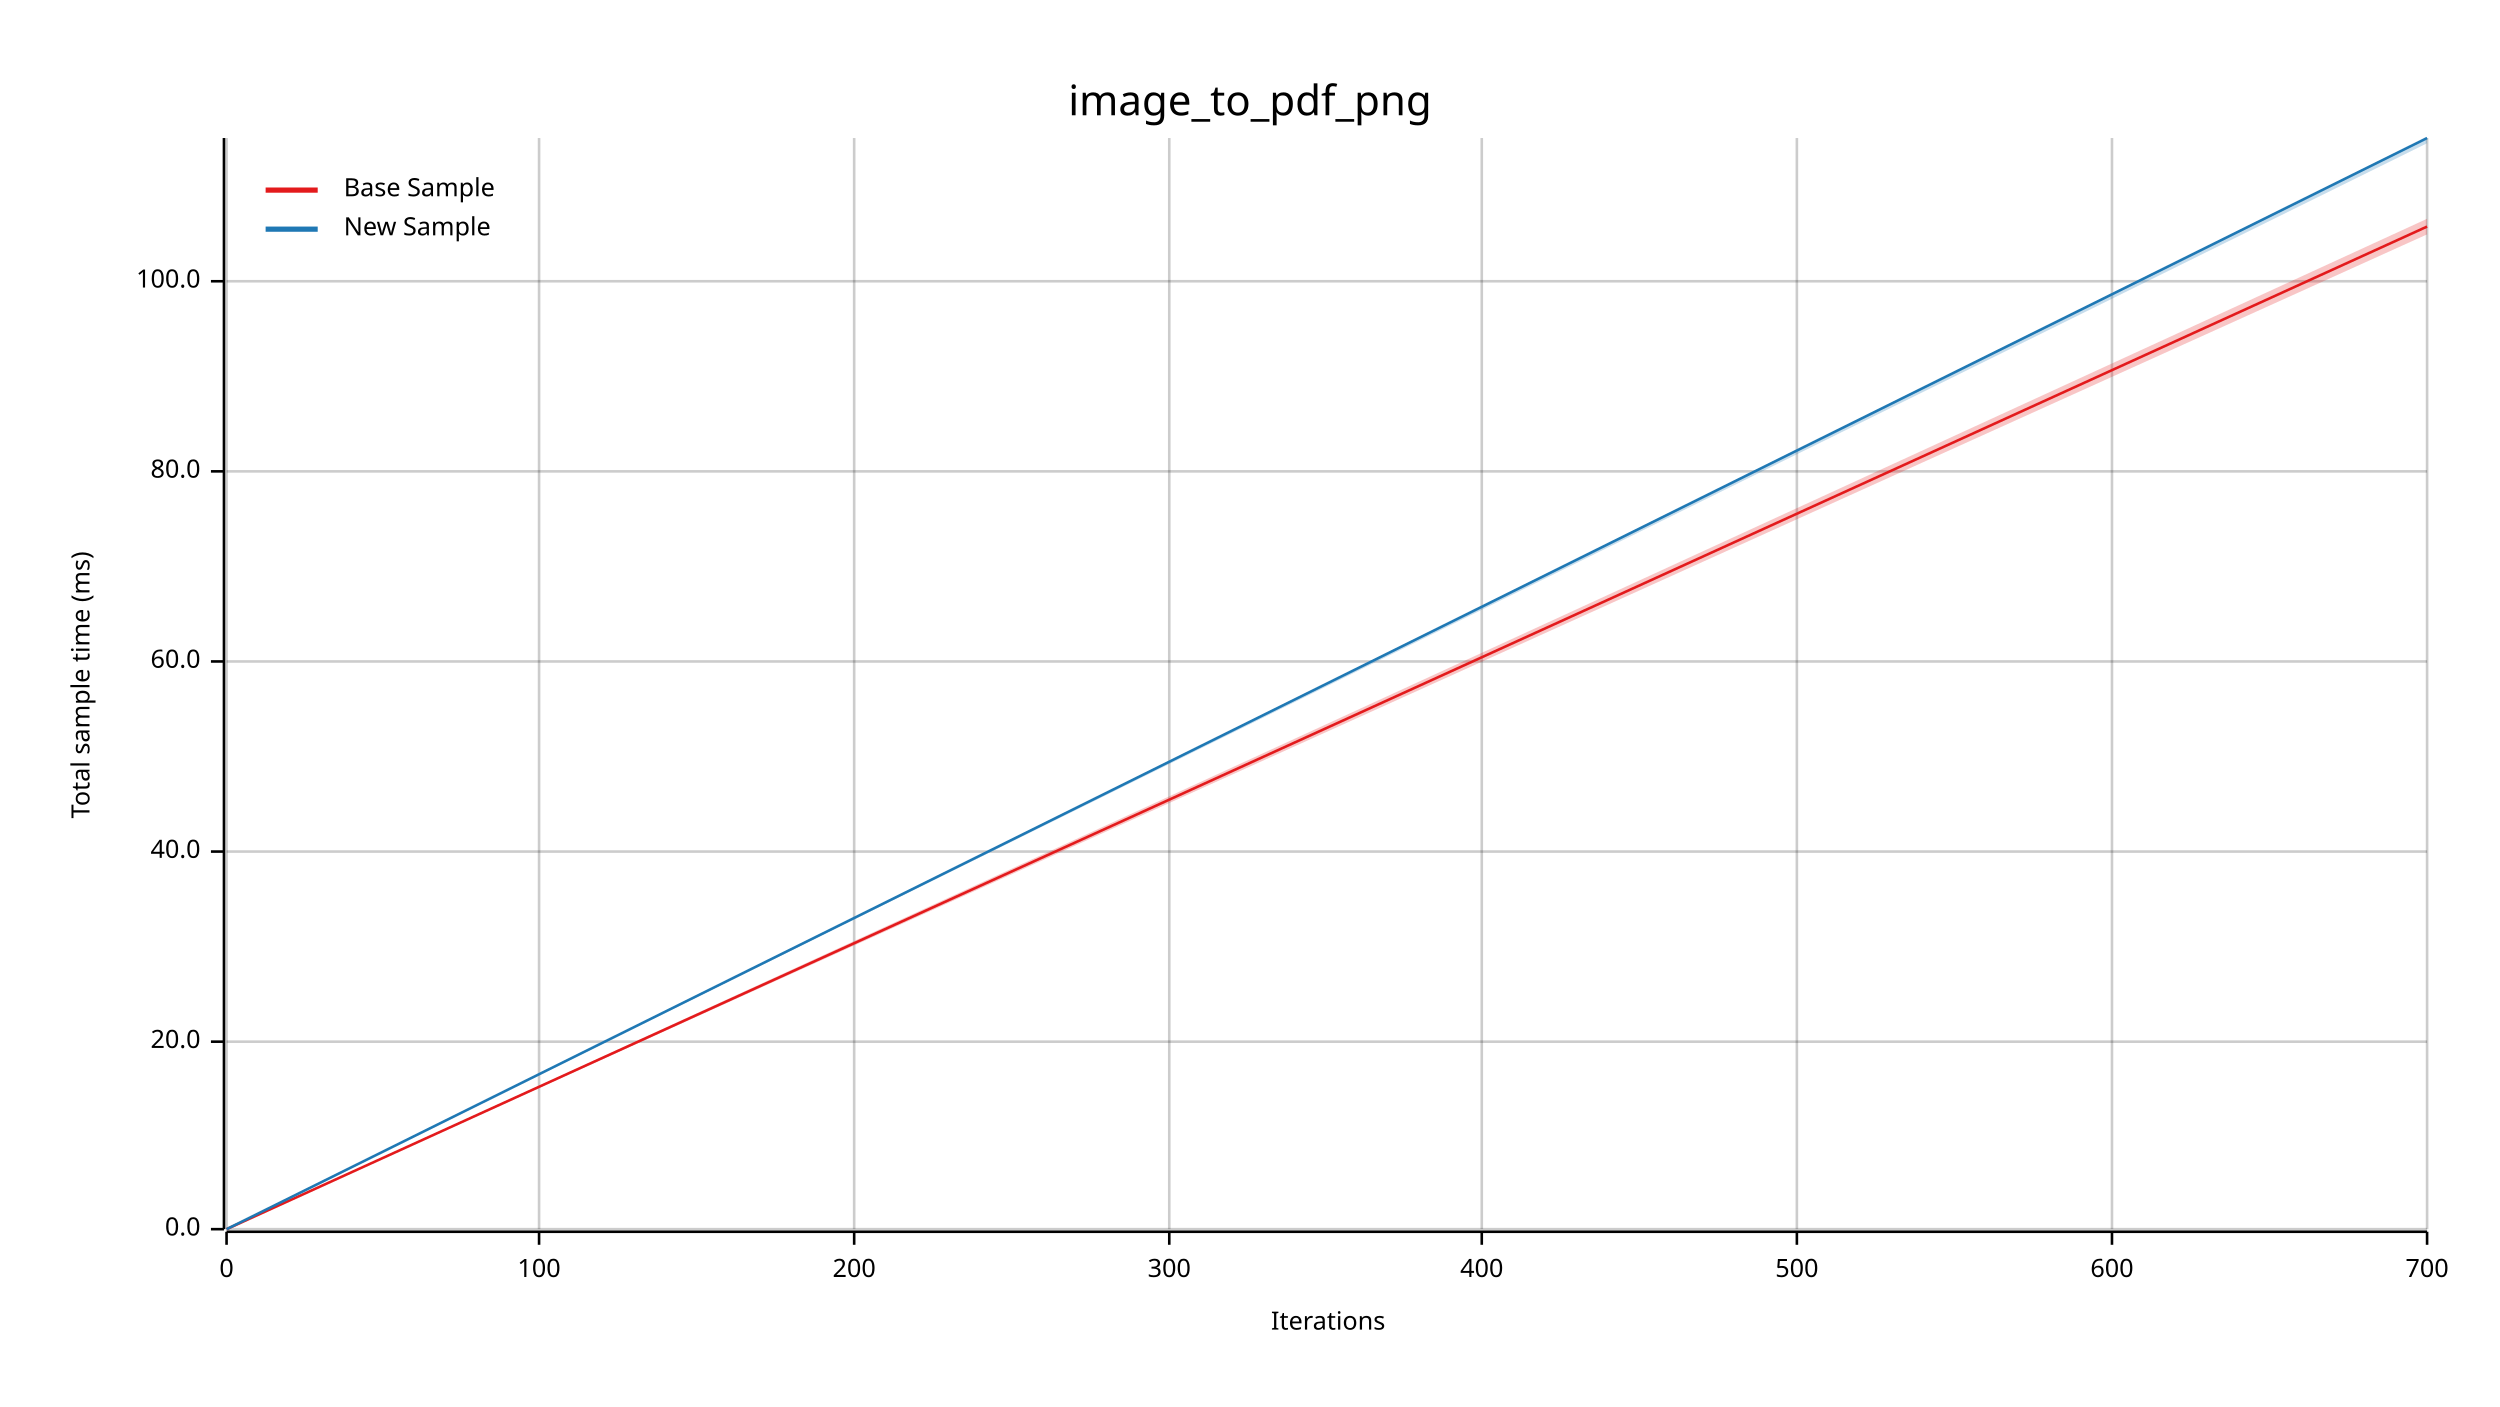
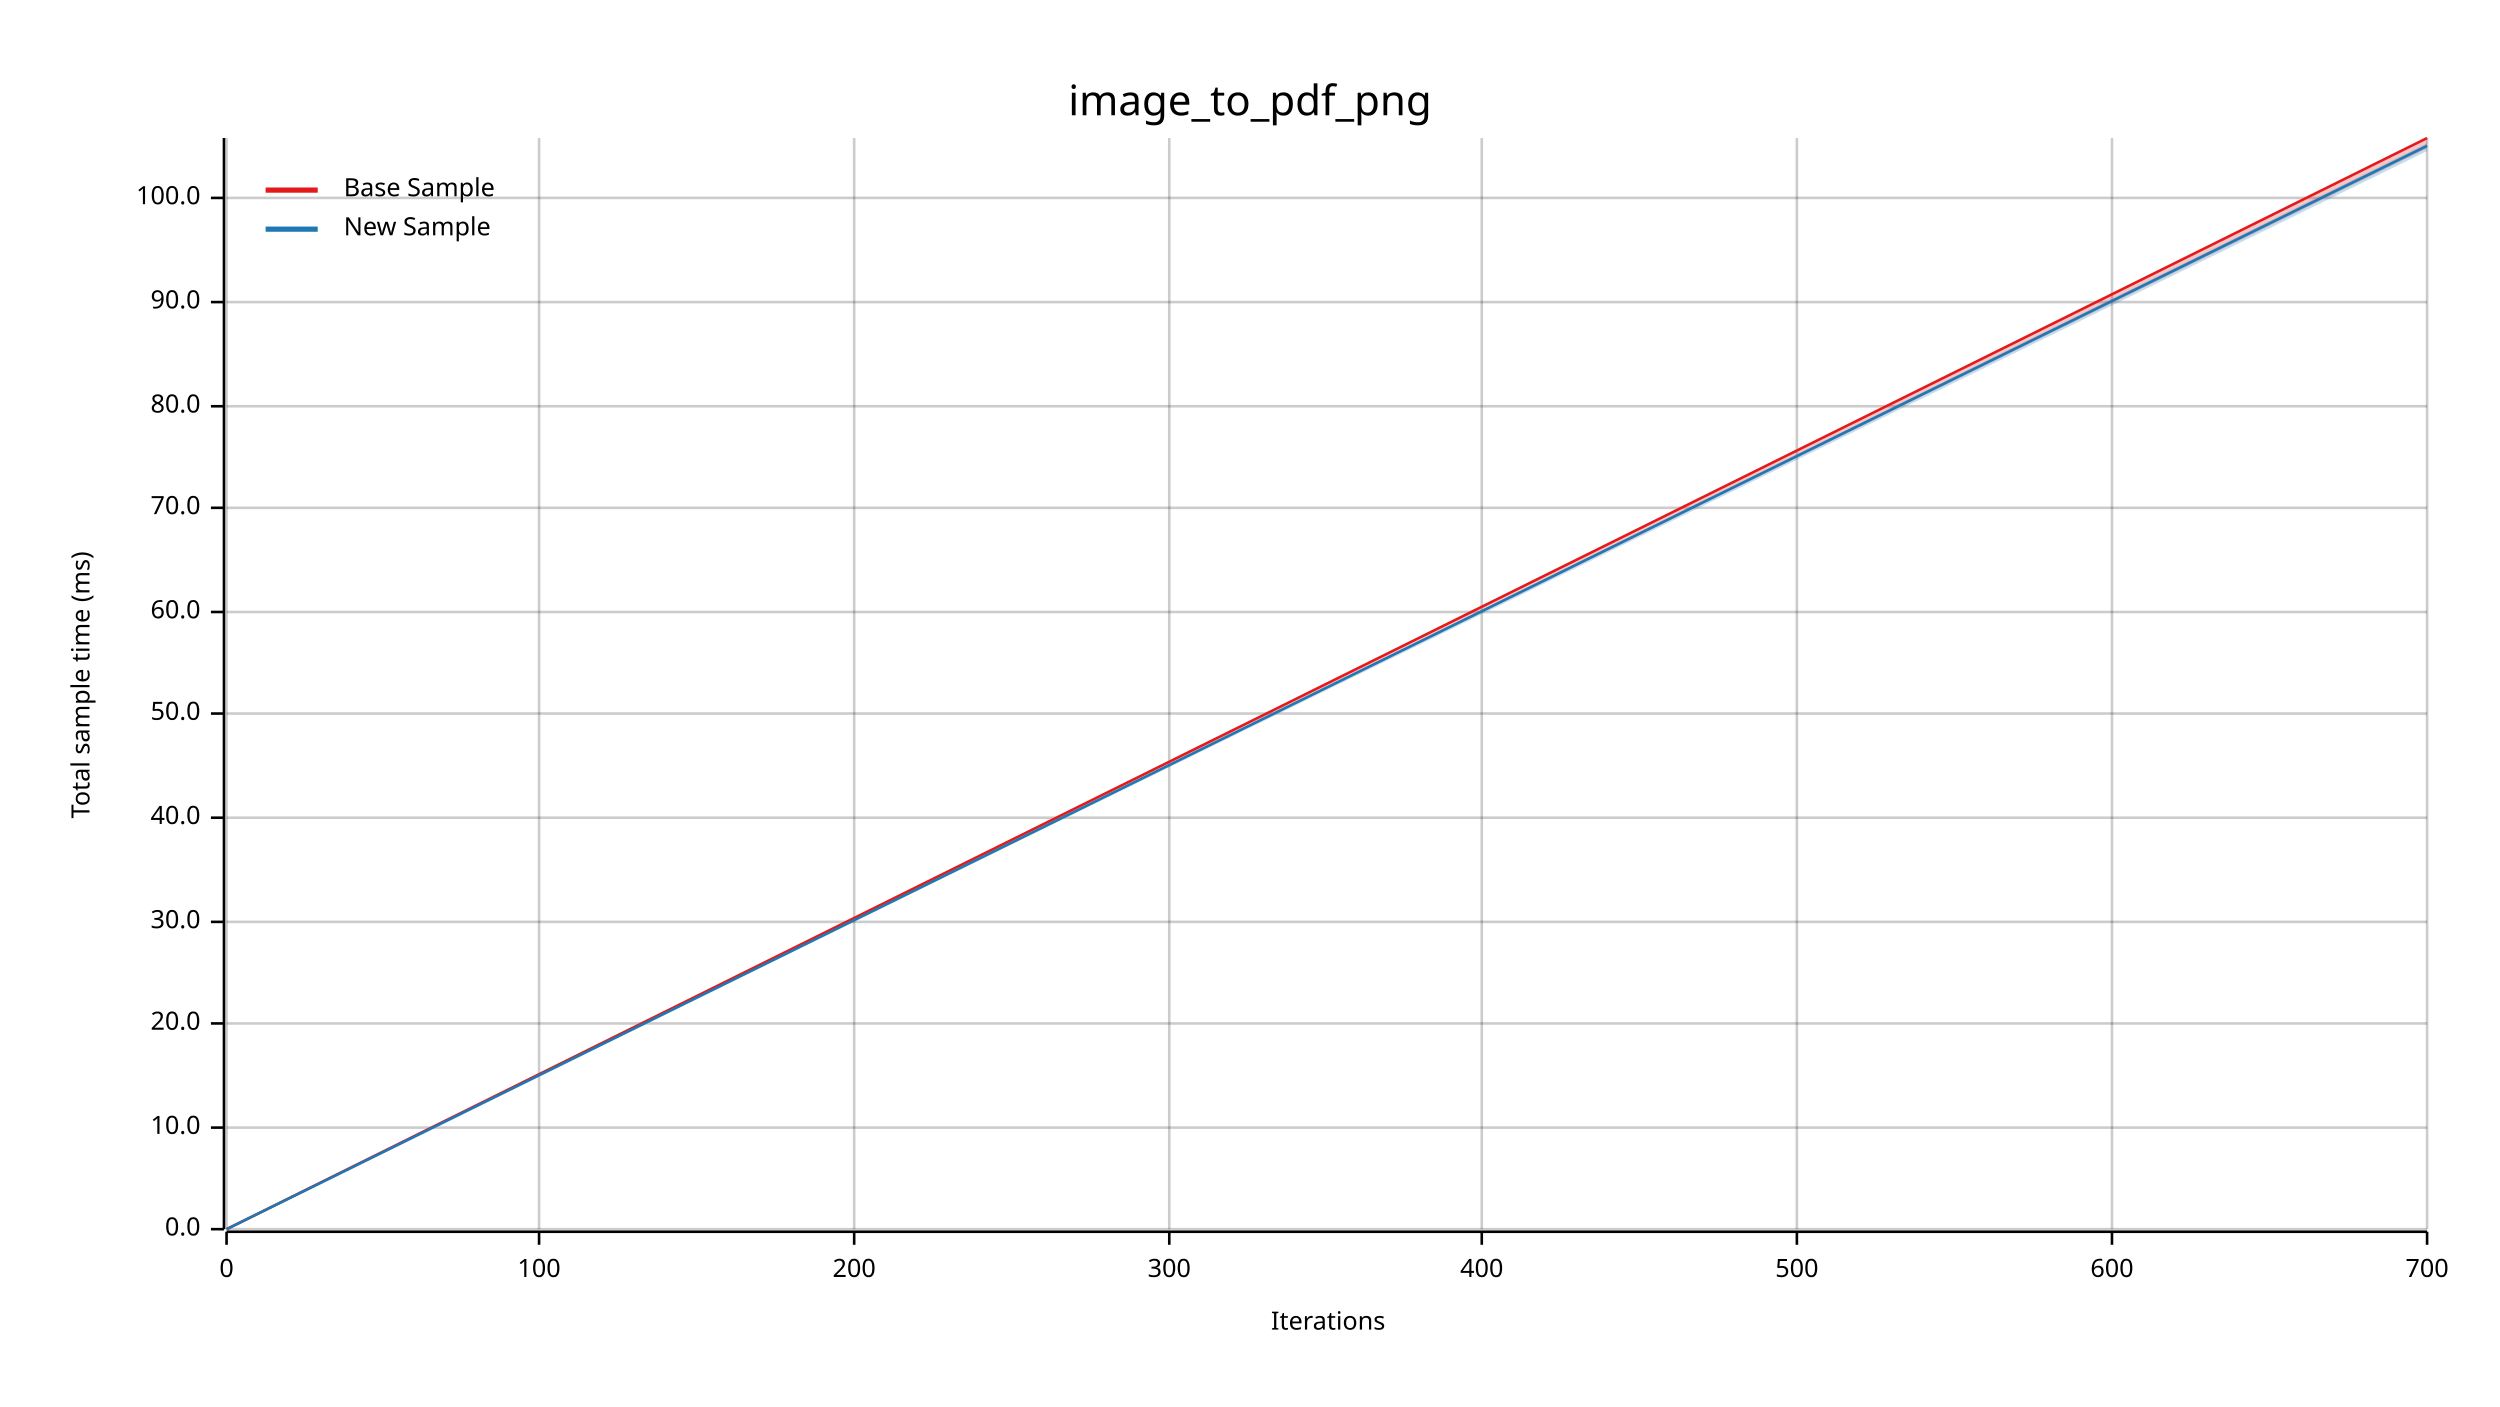
<svg xmlns="http://www.w3.org/2000/svg" width="960" height="540" viewBox="0 0 960 540">
  <text x="480" y="32" dy="0.76em" text-anchor="middle" font-family="sans-serif" font-size="16.129" opacity="1" fill="#000000">
image_to_pdf_png
</text>
  <text x="27" y="263" dy="0.76em" text-anchor="middle" font-family="sans-serif" font-size="9.677" opacity="1" fill="#000000" transform="rotate(270, 27, 263)">
Total sample time (ms)
</text>
  <text x="510" y="513" dy="-0.5ex" text-anchor="middle" font-family="sans-serif" font-size="9.677" opacity="1" fill="#000000">
Iterations
</text>
  <line opacity="0.2" stroke="#000000" stroke-width="1" x1="87" y1="472" x2="87" y2="53" />
  <line opacity="0.2" stroke="#000000" stroke-width="1" x1="207" y1="472" x2="207" y2="53" />
  <line opacity="0.2" stroke="#000000" stroke-width="1" x1="328" y1="472" x2="328" y2="53" />
  <line opacity="0.2" stroke="#000000" stroke-width="1" x1="449" y1="472" x2="449" y2="53" />
  <line opacity="0.2" stroke="#000000" stroke-width="1" x1="569" y1="472" x2="569" y2="53" />
  <line opacity="0.2" stroke="#000000" stroke-width="1" x1="690" y1="472" x2="690" y2="53" />
  <line opacity="0.2" stroke="#000000" stroke-width="1" x1="811" y1="472" x2="811" y2="53" />
  <line opacity="0.2" stroke="#000000" stroke-width="1" x1="932" y1="472" x2="932" y2="53" />
  <line opacity="0.2" stroke="#000000" stroke-width="1" x1="87" y1="472" x2="932" y2="472" />
-   <line opacity="0.2" stroke="#000000" stroke-width="1" x1="87" y1="400" x2="932" y2="400" />
-   <line opacity="0.2" stroke="#000000" stroke-width="1" x1="87" y1="327" x2="932" y2="327" />
-   <line opacity="0.2" stroke="#000000" stroke-width="1" x1="87" y1="254" x2="932" y2="254" />
-   <line opacity="0.2" stroke="#000000" stroke-width="1" x1="87" y1="181" x2="932" y2="181" />
-   <line opacity="0.2" stroke="#000000" stroke-width="1" x1="87" y1="108" x2="932" y2="108" />
+   <line opacity="0.2" stroke="#000000" stroke-width="1" x1="87" y1="433" x2="932" y2="433" />
+   <line opacity="0.2" stroke="#000000" stroke-width="1" x1="87" y1="393" x2="932" y2="393" />
+   <line opacity="0.2" stroke="#000000" stroke-width="1" x1="87" y1="354" x2="932" y2="354" />
+   <line opacity="0.2" stroke="#000000" stroke-width="1" x1="87" y1="314" x2="932" y2="314" />
+   <line opacity="0.2" stroke="#000000" stroke-width="1" x1="87" y1="274" x2="932" y2="274" />
+   <line opacity="0.2" stroke="#000000" stroke-width="1" x1="87" y1="235" x2="932" y2="235" />
+   <line opacity="0.2" stroke="#000000" stroke-width="1" x1="87" y1="195" x2="932" y2="195" />
+   <line opacity="0.2" stroke="#000000" stroke-width="1" x1="87" y1="156" x2="932" y2="156" />
+   <line opacity="0.2" stroke="#000000" stroke-width="1" x1="87" y1="116" x2="932" y2="116" />
+   <line opacity="0.2" stroke="#000000" stroke-width="1" x1="87" y1="76" x2="932" y2="76" />
  <polyline fill="none" opacity="1" stroke="#000000" stroke-width="1" points="86,53 86,472 " />
  <text x="77" y="472" dy="0.5ex" text-anchor="end" font-family="sans-serif" font-size="9.677" opacity="1" fill="#000000">
0.0
</text>
  <polyline fill="none" opacity="1" stroke="#000000" stroke-width="1" points="81,472 86,472 " />
-   <text x="77" y="400" dy="0.5ex" text-anchor="end" font-family="sans-serif" font-size="9.677" opacity="1" fill="#000000">
+   <text x="77" y="433" dy="0.5ex" text-anchor="end" font-family="sans-serif" font-size="9.677" opacity="1" fill="#000000">
+ 10.0
+ </text>
+   <polyline fill="none" opacity="1" stroke="#000000" stroke-width="1" points="81,433 86,433 " />
+   <text x="77" y="393" dy="0.5ex" text-anchor="end" font-family="sans-serif" font-size="9.677" opacity="1" fill="#000000">
20.0
</text>
-   <polyline fill="none" opacity="1" stroke="#000000" stroke-width="1" points="81,400 86,400 " />
-   <text x="77" y="327" dy="0.5ex" text-anchor="end" font-family="sans-serif" font-size="9.677" opacity="1" fill="#000000">
+   <polyline fill="none" opacity="1" stroke="#000000" stroke-width="1" points="81,393 86,393 " />
+   <text x="77" y="354" dy="0.5ex" text-anchor="end" font-family="sans-serif" font-size="9.677" opacity="1" fill="#000000">
+ 30.0
+ </text>
+   <polyline fill="none" opacity="1" stroke="#000000" stroke-width="1" points="81,354 86,354 " />
+   <text x="77" y="314" dy="0.5ex" text-anchor="end" font-family="sans-serif" font-size="9.677" opacity="1" fill="#000000">
40.0
</text>
-   <polyline fill="none" opacity="1" stroke="#000000" stroke-width="1" points="81,327 86,327 " />
-   <text x="77" y="254" dy="0.5ex" text-anchor="end" font-family="sans-serif" font-size="9.677" opacity="1" fill="#000000">
+   <polyline fill="none" opacity="1" stroke="#000000" stroke-width="1" points="81,314 86,314 " />
+   <text x="77" y="274" dy="0.5ex" text-anchor="end" font-family="sans-serif" font-size="9.677" opacity="1" fill="#000000">
+ 50.0
+ </text>
+   <polyline fill="none" opacity="1" stroke="#000000" stroke-width="1" points="81,274 86,274 " />
+   <text x="77" y="235" dy="0.5ex" text-anchor="end" font-family="sans-serif" font-size="9.677" opacity="1" fill="#000000">
60.0
</text>
-   <polyline fill="none" opacity="1" stroke="#000000" stroke-width="1" points="81,254 86,254 " />
-   <text x="77" y="181" dy="0.5ex" text-anchor="end" font-family="sans-serif" font-size="9.677" opacity="1" fill="#000000">
+   <polyline fill="none" opacity="1" stroke="#000000" stroke-width="1" points="81,235 86,235 " />
+   <text x="77" y="195" dy="0.5ex" text-anchor="end" font-family="sans-serif" font-size="9.677" opacity="1" fill="#000000">
+ 70.0
+ </text>
+   <polyline fill="none" opacity="1" stroke="#000000" stroke-width="1" points="81,195 86,195 " />
+   <text x="77" y="156" dy="0.5ex" text-anchor="end" font-family="sans-serif" font-size="9.677" opacity="1" fill="#000000">
80.0
</text>
-   <polyline fill="none" opacity="1" stroke="#000000" stroke-width="1" points="81,181 86,181 " />
-   <text x="77" y="108" dy="0.5ex" text-anchor="end" font-family="sans-serif" font-size="9.677" opacity="1" fill="#000000">
+   <polyline fill="none" opacity="1" stroke="#000000" stroke-width="1" points="81,156 86,156 " />
+   <text x="77" y="116" dy="0.5ex" text-anchor="end" font-family="sans-serif" font-size="9.677" opacity="1" fill="#000000">
+ 90.0
+ </text>
+   <polyline fill="none" opacity="1" stroke="#000000" stroke-width="1" points="81,116 86,116 " />
+   <text x="77" y="76" dy="0.5ex" text-anchor="end" font-family="sans-serif" font-size="9.677" opacity="1" fill="#000000">
100.0
</text>
-   <polyline fill="none" opacity="1" stroke="#000000" stroke-width="1" points="81,108 86,108 " />
+   <polyline fill="none" opacity="1" stroke="#000000" stroke-width="1" points="81,76 86,76 " />
  <polyline fill="none" opacity="1" stroke="#000000" stroke-width="1" points="87,473 932,473 " />
  <text x="87" y="483" dy="0.76em" text-anchor="middle" font-family="sans-serif" font-size="9.677" opacity="1" fill="#000000">
0
</text>
  <polyline fill="none" opacity="1" stroke="#000000" stroke-width="1" points="87,473 87,478 " />
  <text x="207" y="483" dy="0.76em" text-anchor="middle" font-family="sans-serif" font-size="9.677" opacity="1" fill="#000000">
100
</text>
  <polyline fill="none" opacity="1" stroke="#000000" stroke-width="1" points="207,473 207,478 " />
  <text x="328" y="483" dy="0.76em" text-anchor="middle" font-family="sans-serif" font-size="9.677" opacity="1" fill="#000000">
200
</text>
  <polyline fill="none" opacity="1" stroke="#000000" stroke-width="1" points="328,473 328,478 " />
  <text x="449" y="483" dy="0.76em" text-anchor="middle" font-family="sans-serif" font-size="9.677" opacity="1" fill="#000000">
300
</text>
  <polyline fill="none" opacity="1" stroke="#000000" stroke-width="1" points="449,473 449,478 " />
  <text x="569" y="483" dy="0.76em" text-anchor="middle" font-family="sans-serif" font-size="9.677" opacity="1" fill="#000000">
400
</text>
  <polyline fill="none" opacity="1" stroke="#000000" stroke-width="1" points="569,473 569,478 " />
  <text x="690" y="483" dy="0.76em" text-anchor="middle" font-family="sans-serif" font-size="9.677" opacity="1" fill="#000000">
500
</text>
  <polyline fill="none" opacity="1" stroke="#000000" stroke-width="1" points="690,473 690,478 " />
  <text x="811" y="483" dy="0.76em" text-anchor="middle" font-family="sans-serif" font-size="9.677" opacity="1" fill="#000000">
600
</text>
  <polyline fill="none" opacity="1" stroke="#000000" stroke-width="1" points="811,473 811,478 " />
  <text x="932" y="483" dy="0.76em" text-anchor="middle" font-family="sans-serif" font-size="9.677" opacity="1" fill="#000000">
700
</text>
  <polyline fill="none" opacity="1" stroke="#000000" stroke-width="1" points="932,473 932,478 " />
-   <polyline fill="none" opacity="1" stroke="#E31A1C" stroke-width="1" points="87,472 932,87 " />
-   <polygon opacity="0.25" fill="#E31A1C" points="87,472 932,90 932,84 " />
-   <polyline fill="none" opacity="1" stroke="#1F78B4" stroke-width="1" points="87,472 932,53 " />
-   <polygon opacity="0.25" fill="#1F78B4" points="87,472 932,55 932,53 " />
+   <polyline fill="none" opacity="1" stroke="#E31A1C" stroke-width="1" points="87,472 932,53 " />
+   <polygon opacity="0.25" fill="#E31A1C" points="87,472 932,57 932,53 " />
+   <polyline fill="none" opacity="1" stroke="#1F78B4" stroke-width="1" points="87,472 932,56 " />
+   <polygon opacity="0.25" fill="#1F78B4" points="87,472 932,58 932,55 " />
  <text x="132" y="68" dy="0.76em" text-anchor="start" font-family="sans-serif" font-size="9.677" opacity="1" fill="#000000">
Base Sample
</text>
  <text x="132" y="83" dy="0.76em" text-anchor="start" font-family="sans-serif" font-size="9.677" opacity="1" fill="#000000">
New Sample
</text>
  <polyline fill="none" opacity="1" stroke="#E31A1C" stroke-width="2" points="102,73 122,73 " />
  <polyline fill="none" opacity="1" stroke="#1F78B4" stroke-width="2" points="102,88 122,88 " />
</svg>
